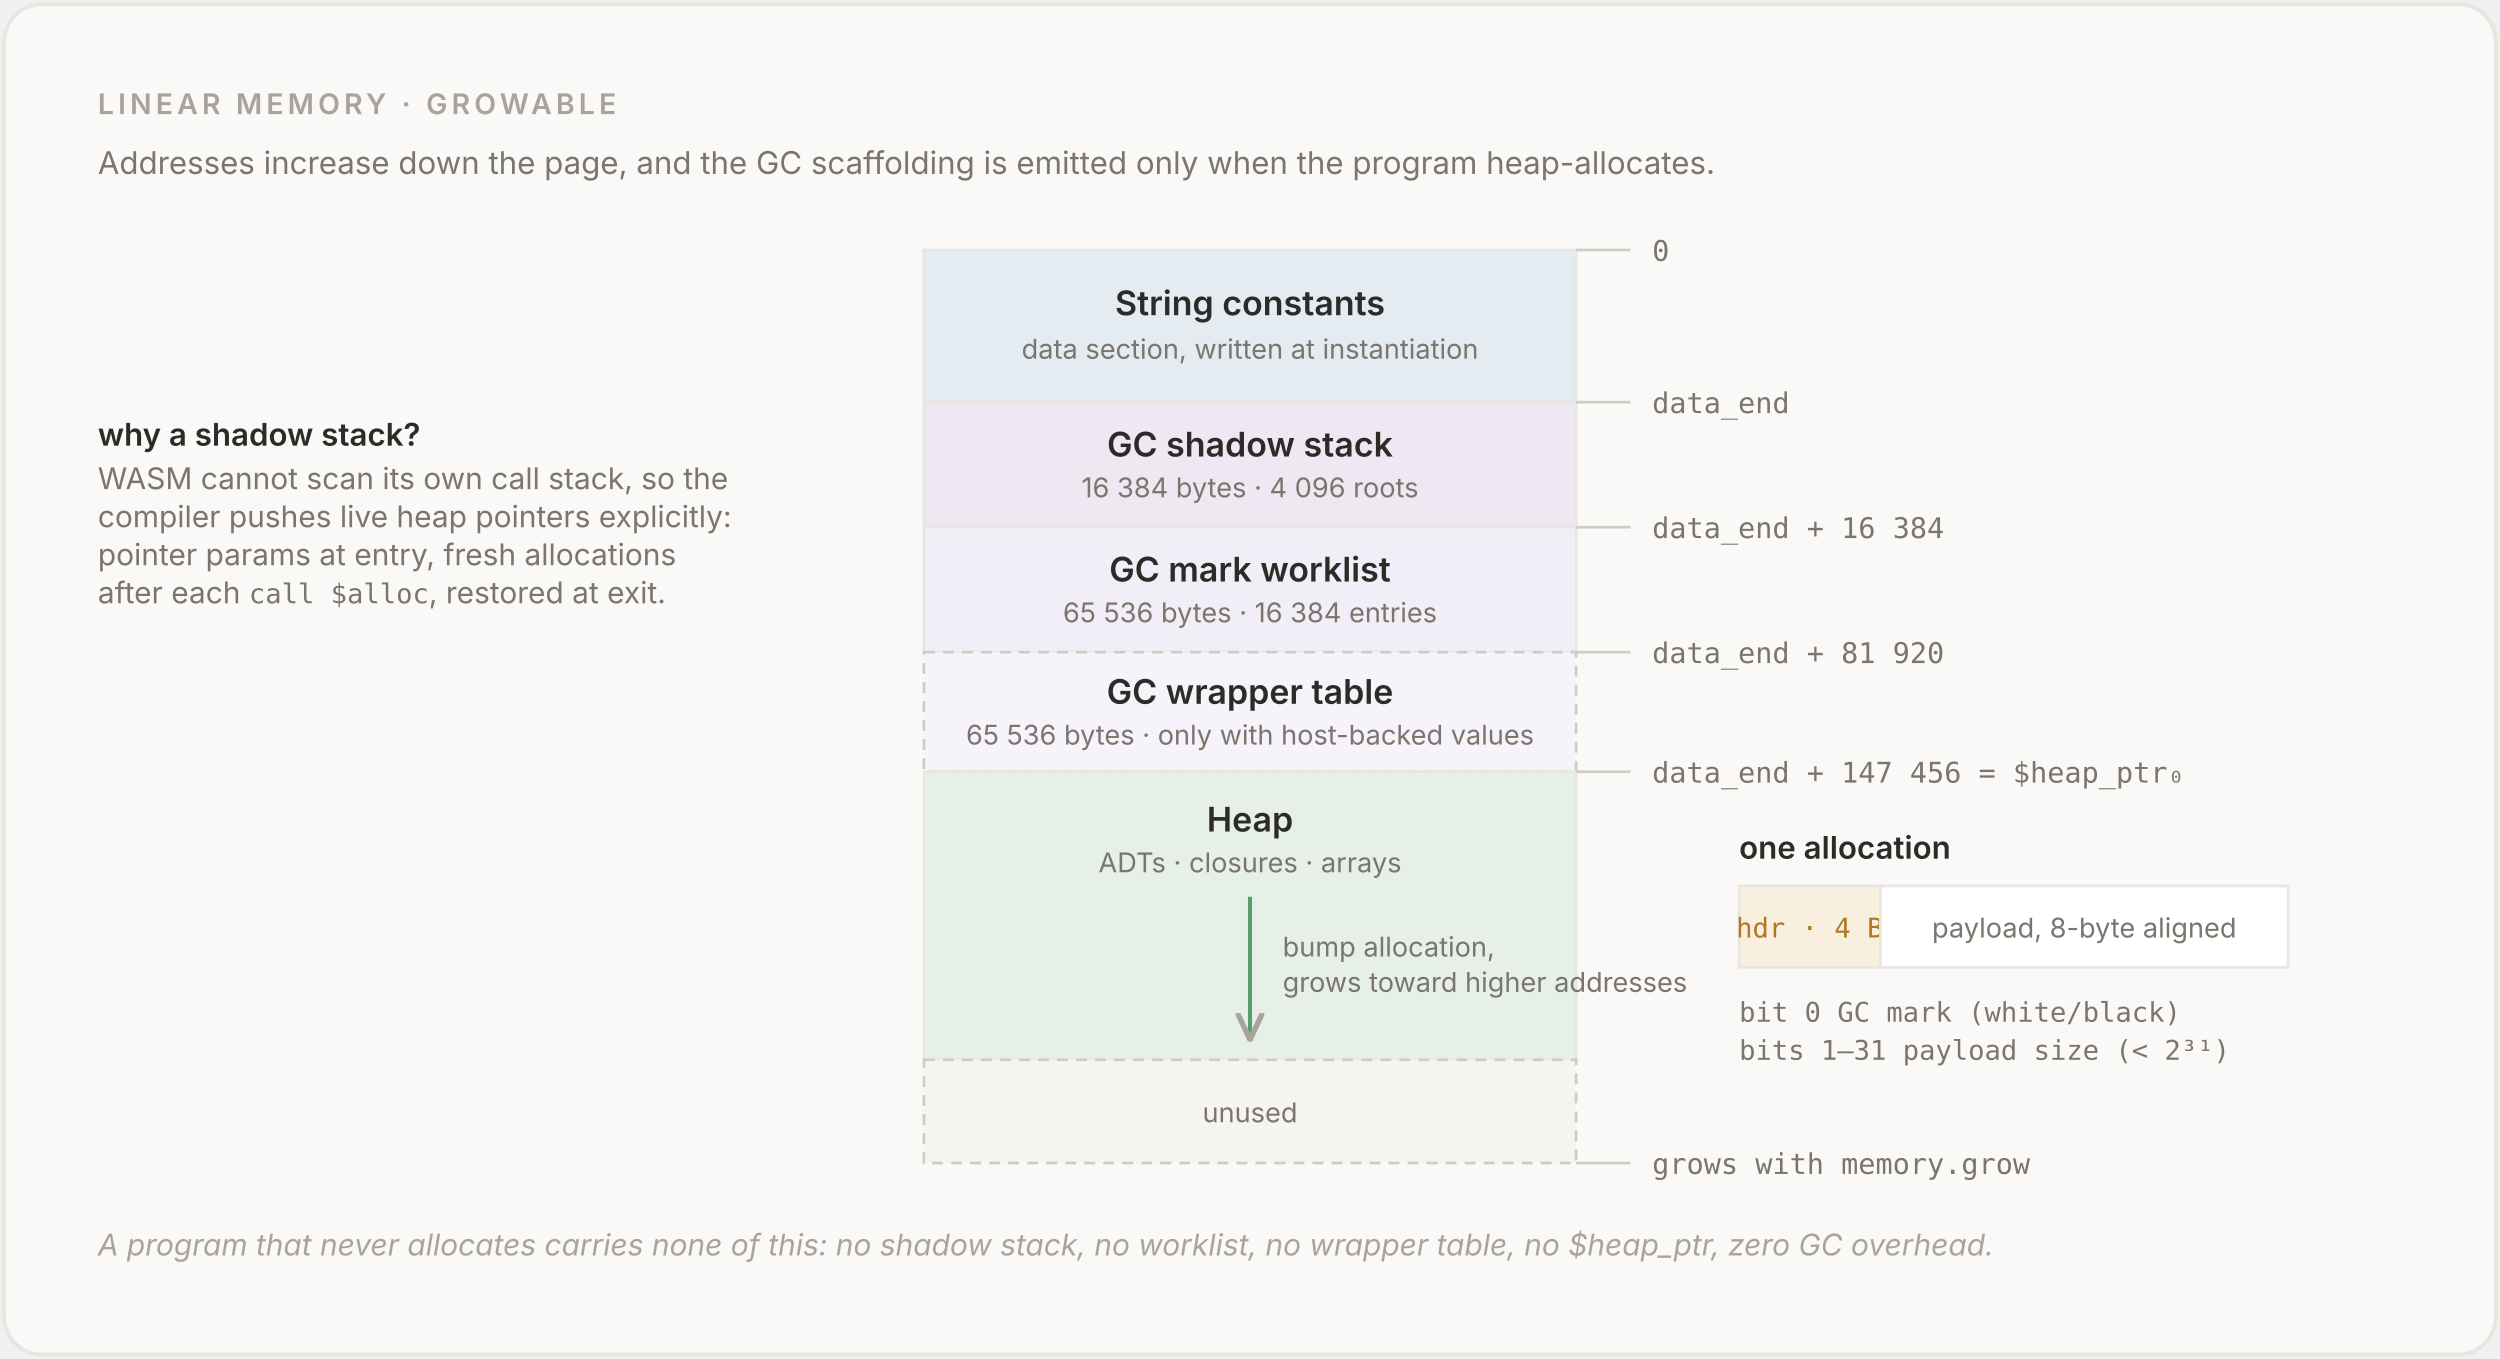
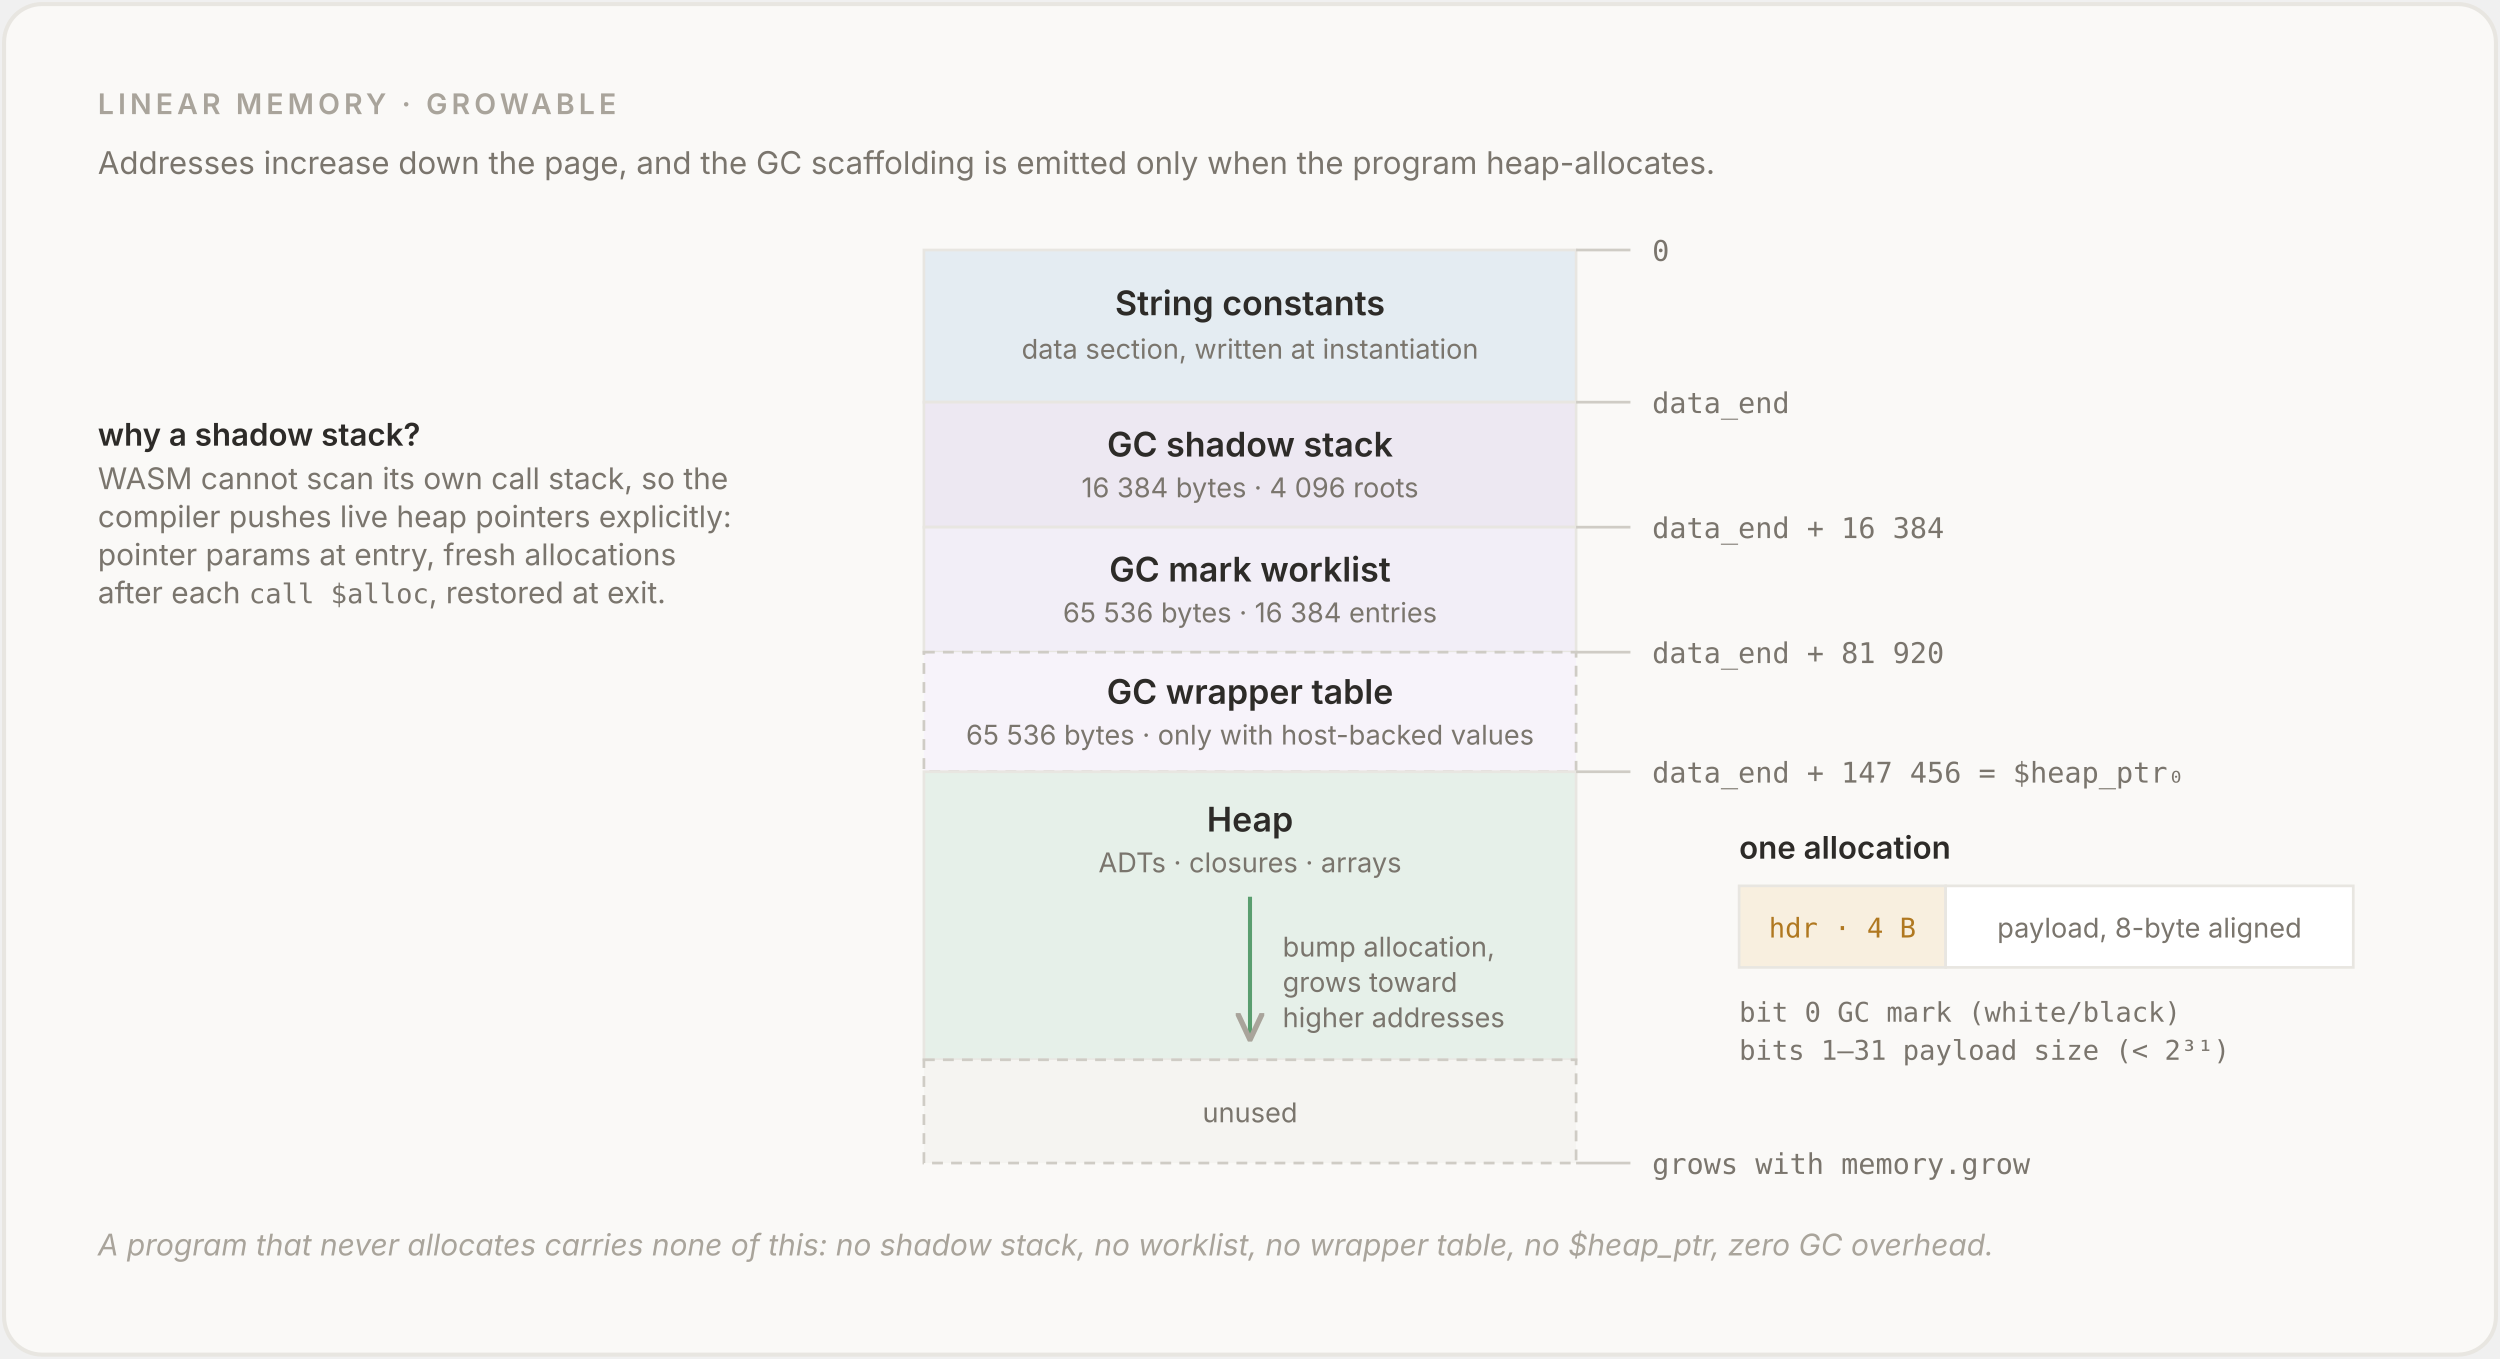
<svg xmlns="http://www.w3.org/2000/svg" width="920" height="500" viewBox="0 0 920 500" role="img" aria-labelledby="title">
  <defs>
    <marker id="arr" viewBox="0 0 8 8" refX="7" refY="4" markerWidth="7" markerHeight="7" orient="auto-start-reverse">
      <path d="M0,0.5 L7.5,4 L0,7.5" fill="none" stroke="#a9a49b" stroke-width="1.5" stroke-linecap="round" stroke-linejoin="round" />
    </marker>
    <style>
      .f  { font-family: -apple-system, BlinkMacSystemFont, 'Segoe UI', system-ui, sans-serif; }
      .m  { font-family: 'SF Mono', Menlo, Monaco, Consolas, monospace; }
      .micro { font-size: 10.5px; font-weight: 600; letter-spacing: 1.5px; fill: #a9a49b; }
      .sub { font-size: 11.5px; fill: #7a756d; }
      .seg { stroke: #e8e6e1; stroke-width: 1; }
      .st { font-size: 12.5px; font-weight: 600; fill: #2d2b28; }
      .ss { font-size: 10px; fill: #7a756d; }
      .off { font-size: 10.5px; fill: #7a756d; }
      .note { font-size: 11px; fill: #7a756d; }
      .noteh { font-size: 11.5px; font-weight: 600; fill: #2d2b28; }
      .tick { stroke: #cfccc5; stroke-width: 1; }
      .footi { font-size: 11px; font-style: italic; fill: #a9a49b; }
    </style>
  </defs>
  <rect x="1.5" y="1.5" width="917" height="497" rx="14" fill="#faf9f7" stroke="#e8e6e1" stroke-width="1.5" />
  <text class="f micro" x="36" y="42">LINEAR MEMORY · GROWABLE</text>
  <text class="f sub" x="36" y="64">Addresses increase down the page, and the GC scaffolding is emitted only when the program heap-allocates.</text>
  <rect class="seg" x="340" y="92" width="240" height="56" fill="#e4ecf2" />
  <text class="f st" x="460" y="116" text-anchor="middle">String constants</text>
  <text class="f ss" x="460" y="132" text-anchor="middle">data section, written at instantiation</text>
  <rect class="seg" x="340" y="148" width="240" height="46" fill="#ede8f2" />
  <text class="f st" x="460" y="168" text-anchor="middle">GC shadow stack</text>
  <text class="f ss" x="460" y="183" text-anchor="middle">16 384 bytes · 4 096 roots</text>
  <rect class="seg" x="340" y="194" width="240" height="46" fill="#f2eef7" />
  <text class="f st" x="460" y="214" text-anchor="middle">GC mark worklist</text>
  <text class="f ss" x="460" y="229" text-anchor="middle">65 536 bytes · 16 384 entries</text>
  <rect x="340" y="240" width="240" height="44" fill="#f7f3fa" stroke="#cfccc5" stroke-width="1" stroke-dasharray="4 3" />
  <text class="f st" x="460" y="259" text-anchor="middle">GC wrapper table</text>
  <text class="f ss" x="460" y="274" text-anchor="middle">65 536 bytes · only with host-backed values</text>
  <rect class="seg" x="340" y="284" width="240" height="106" fill="#e6f0e9" />
  <text class="f st" x="460" y="306" text-anchor="middle">Heap</text>
  <text class="f ss" x="460" y="321" text-anchor="middle">ADTs · closures · arrays</text>
  <line x1="460" y1="330" x2="460" y2="382" stroke="#5a9e6f" stroke-width="1.5" marker-end="url(#arr)" />
  <text class="f ss" x="472" y="352" fill="#3d7a4d">bump allocation,</text>
-   <text class="f ss" x="472" y="365" fill="#3d7a4d">grows toward higher addresses</text>
+   <text class="f ss" x="472" y="365" fill="#3d7a4d">grows toward</text>
+   <text class="f ss" x="472" y="378" fill="#3d7a4d">higher addresses</text>
  <rect x="340" y="390" width="240" height="38" fill="#f5f4f1" stroke="#cfccc5" stroke-width="1" stroke-dasharray="4 3" />
  <text class="f ss" x="460" y="413" text-anchor="middle" fill="#a9a49b">unused</text>
  <line class="tick" x1="580" y1="92" x2="600" y2="92" />
  <text class="m off" x="608" y="96">0</text>
  <line class="tick" x1="580" y1="148" x2="600" y2="148" />
  <text class="m off" x="608" y="152">data_end</text>
  <line class="tick" x1="580" y1="194" x2="600" y2="194" />
  <text class="m off" x="608" y="198">data_end + 16 384</text>
  <line class="tick" x1="580" y1="240" x2="600" y2="240" />
  <text class="m off" x="608" y="244">data_end + 81 920</text>
  <line class="tick" x1="580" y1="284" x2="600" y2="284" />
  <text class="m off" x="608" y="288">data_end + 147 456 = $heap_ptr₀</text>
  <line class="tick" x1="580" y1="428" x2="600" y2="428" />
  <text class="m off" x="608" y="432">grows with memory.grow</text>
  <text class="f noteh" x="36" y="164">why a shadow stack?</text>
  <text class="f note" x="36" y="180">WASM cannot scan its own call stack, so the</text>
  <text class="f note" x="36" y="194">compiler pushes live heap pointers explicitly:</text>
  <text class="f note" x="36" y="208">pointer params at entry, fresh allocations</text>
  <text class="f note" x="36" y="222">after each <tspan class="m" font-size="10px">call $alloc</tspan>, restored at exit.</text>
  <text class="f noteh" x="640" y="316">one allocation</text>
-   <rect x="640" y="326" width="52" height="30" fill="#f8efdf" stroke="#e8e6e1" />
-   <text class="m" x="666" y="345" text-anchor="middle" font-size="10px" fill="#b07820">hdr · 4 B</text>
-   <rect x="692" y="326" width="150" height="30" fill="#ffffff" stroke="#e8e6e1" />
-   <text class="f ss" x="767" y="345" text-anchor="middle">payload, 8-byte aligned</text>
+   <rect x="640" y="326" width="76" height="30" fill="#f8efdf" stroke="#e8e6e1" />
+   <text class="m" x="678" y="345" text-anchor="middle" font-size="10px" fill="#b07820">hdr · 4 B</text>
+   <rect x="716" y="326" width="150" height="30" fill="#ffffff" stroke="#e8e6e1" />
+   <text class="f ss" x="791" y="345" text-anchor="middle">payload, 8-byte aligned</text>
  <text class="m" x="640" y="376" font-size="10px" fill="#7a756d">bit 0      GC mark (white/black)</text>
  <text class="m" x="640" y="390" font-size="10px" fill="#7a756d">bits 1–31  payload size (&lt; 2³¹)</text>
  <text class="f footi" x="36" y="462">A program that never allocates carries none of this: no shadow stack, no worklist, no wrapper table, no $heap_ptr, zero GC overhead.</text>
</svg>
